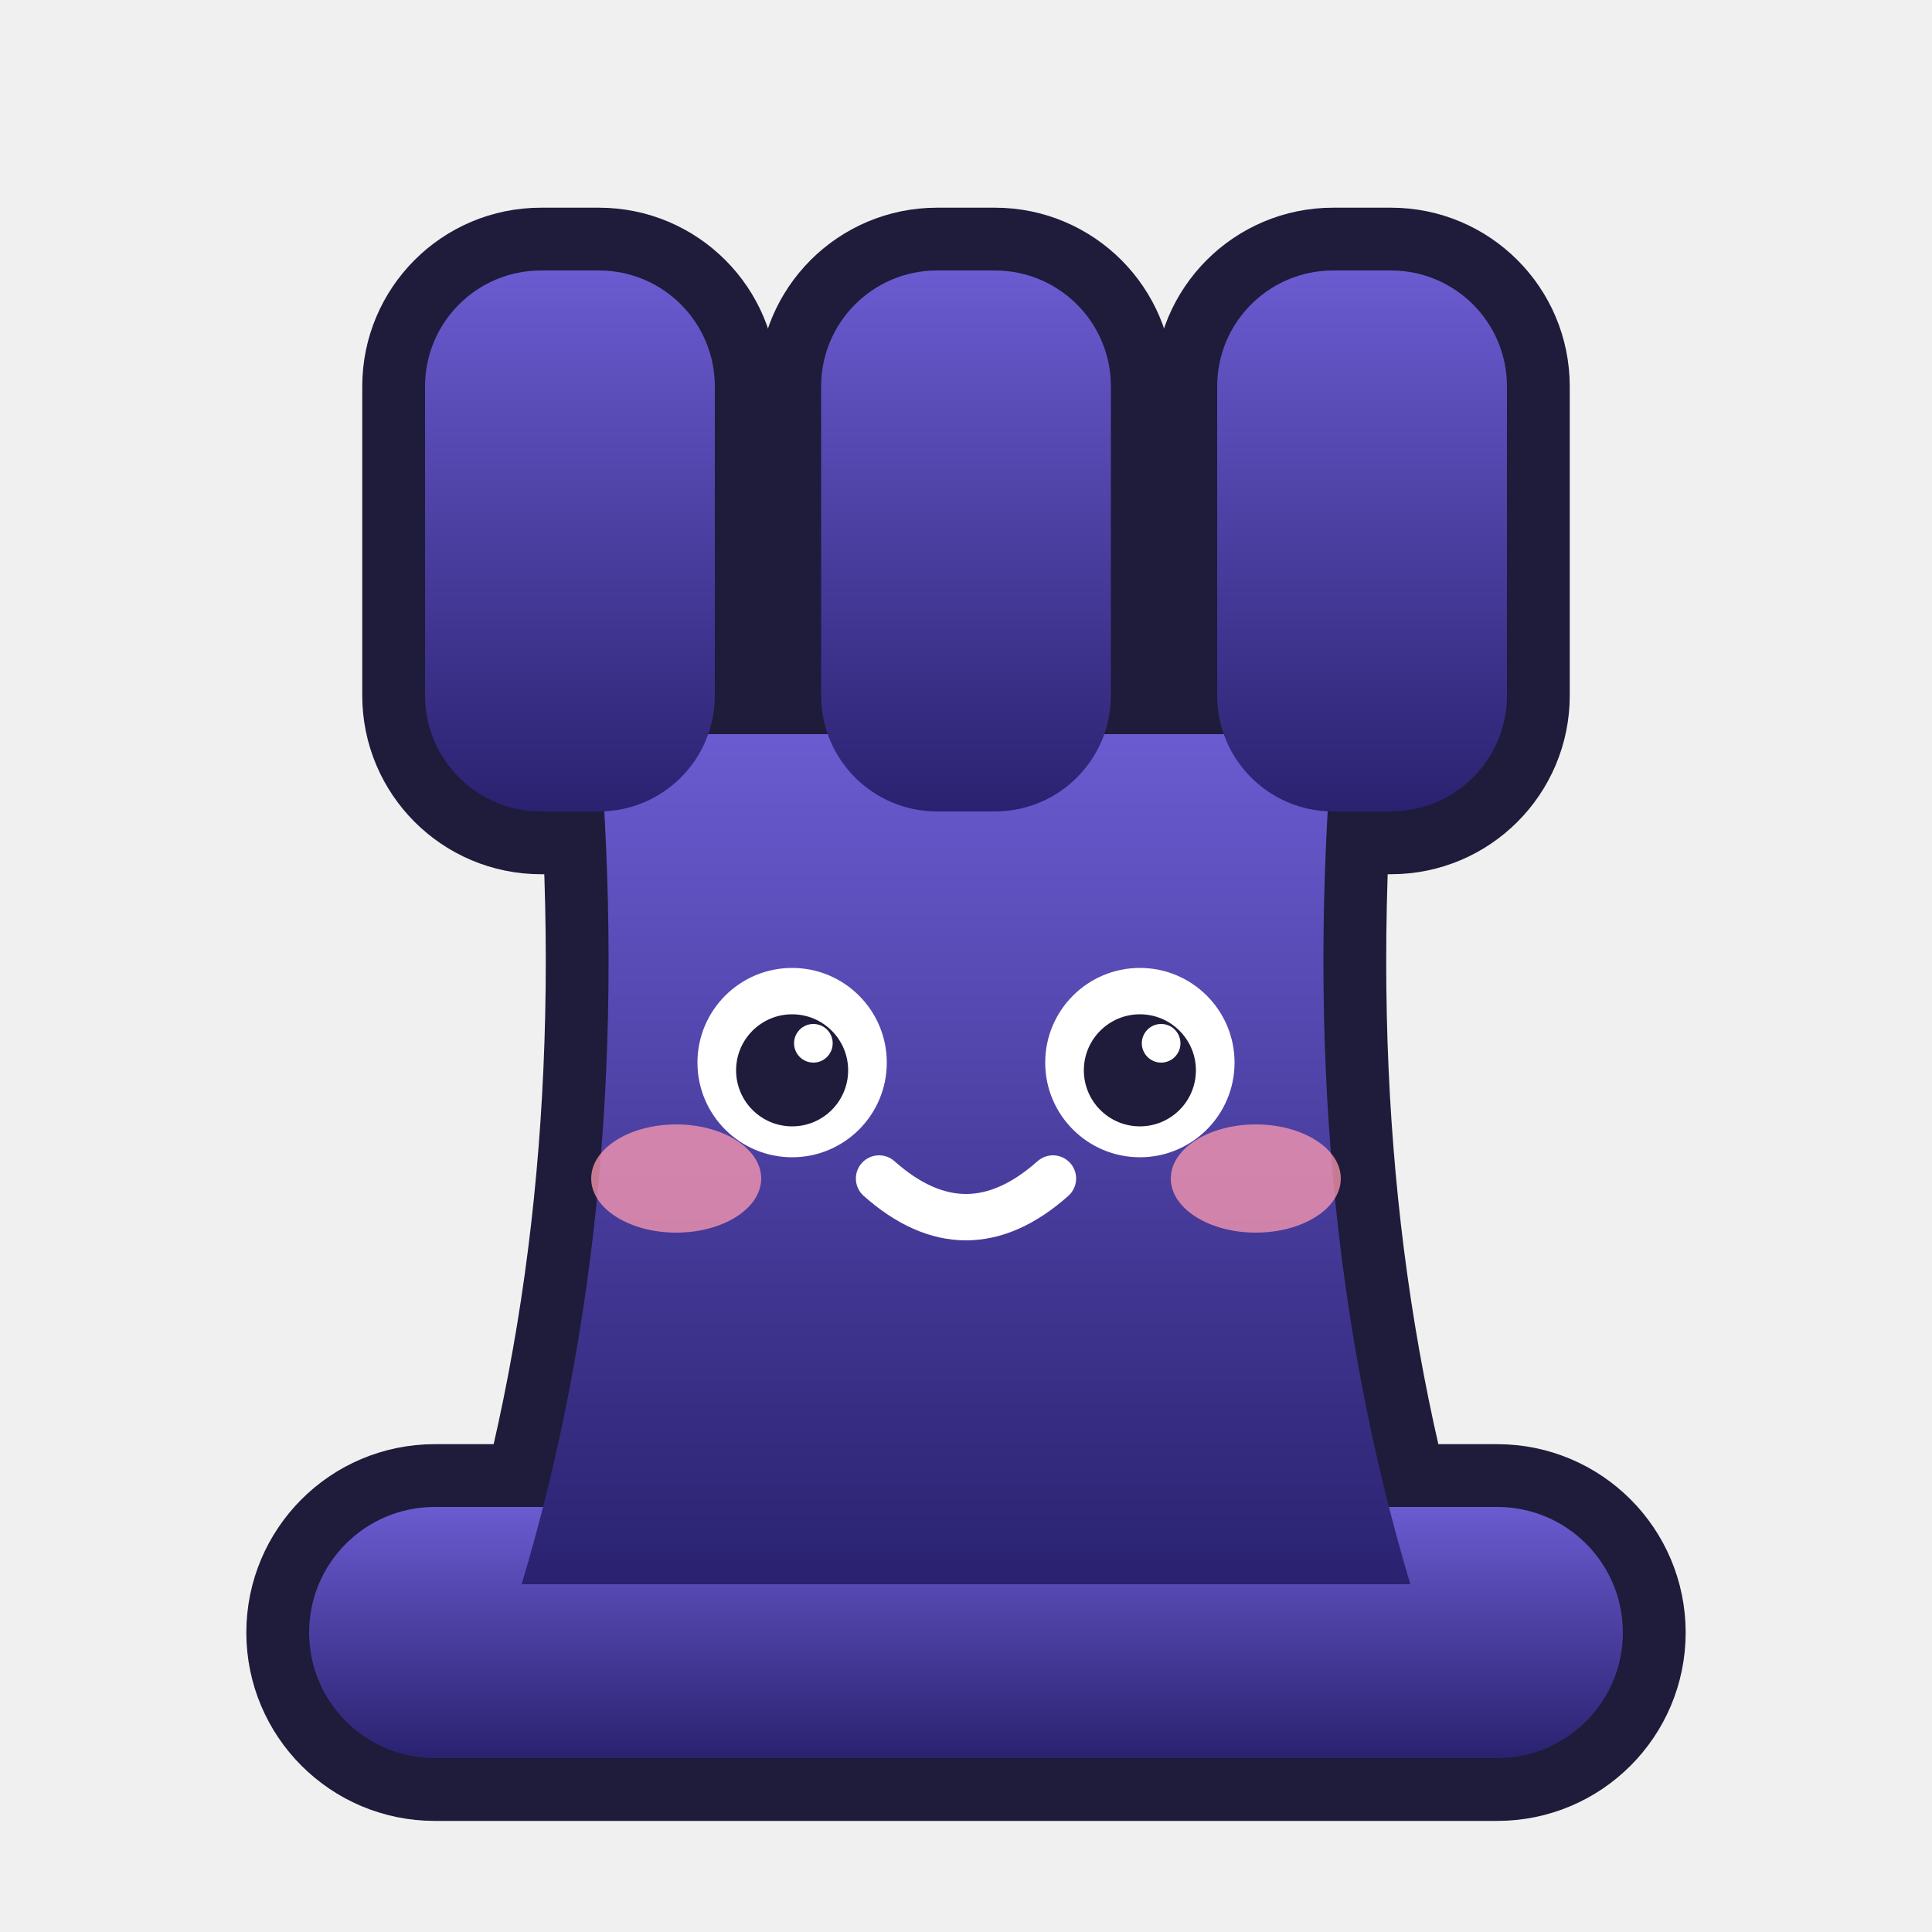
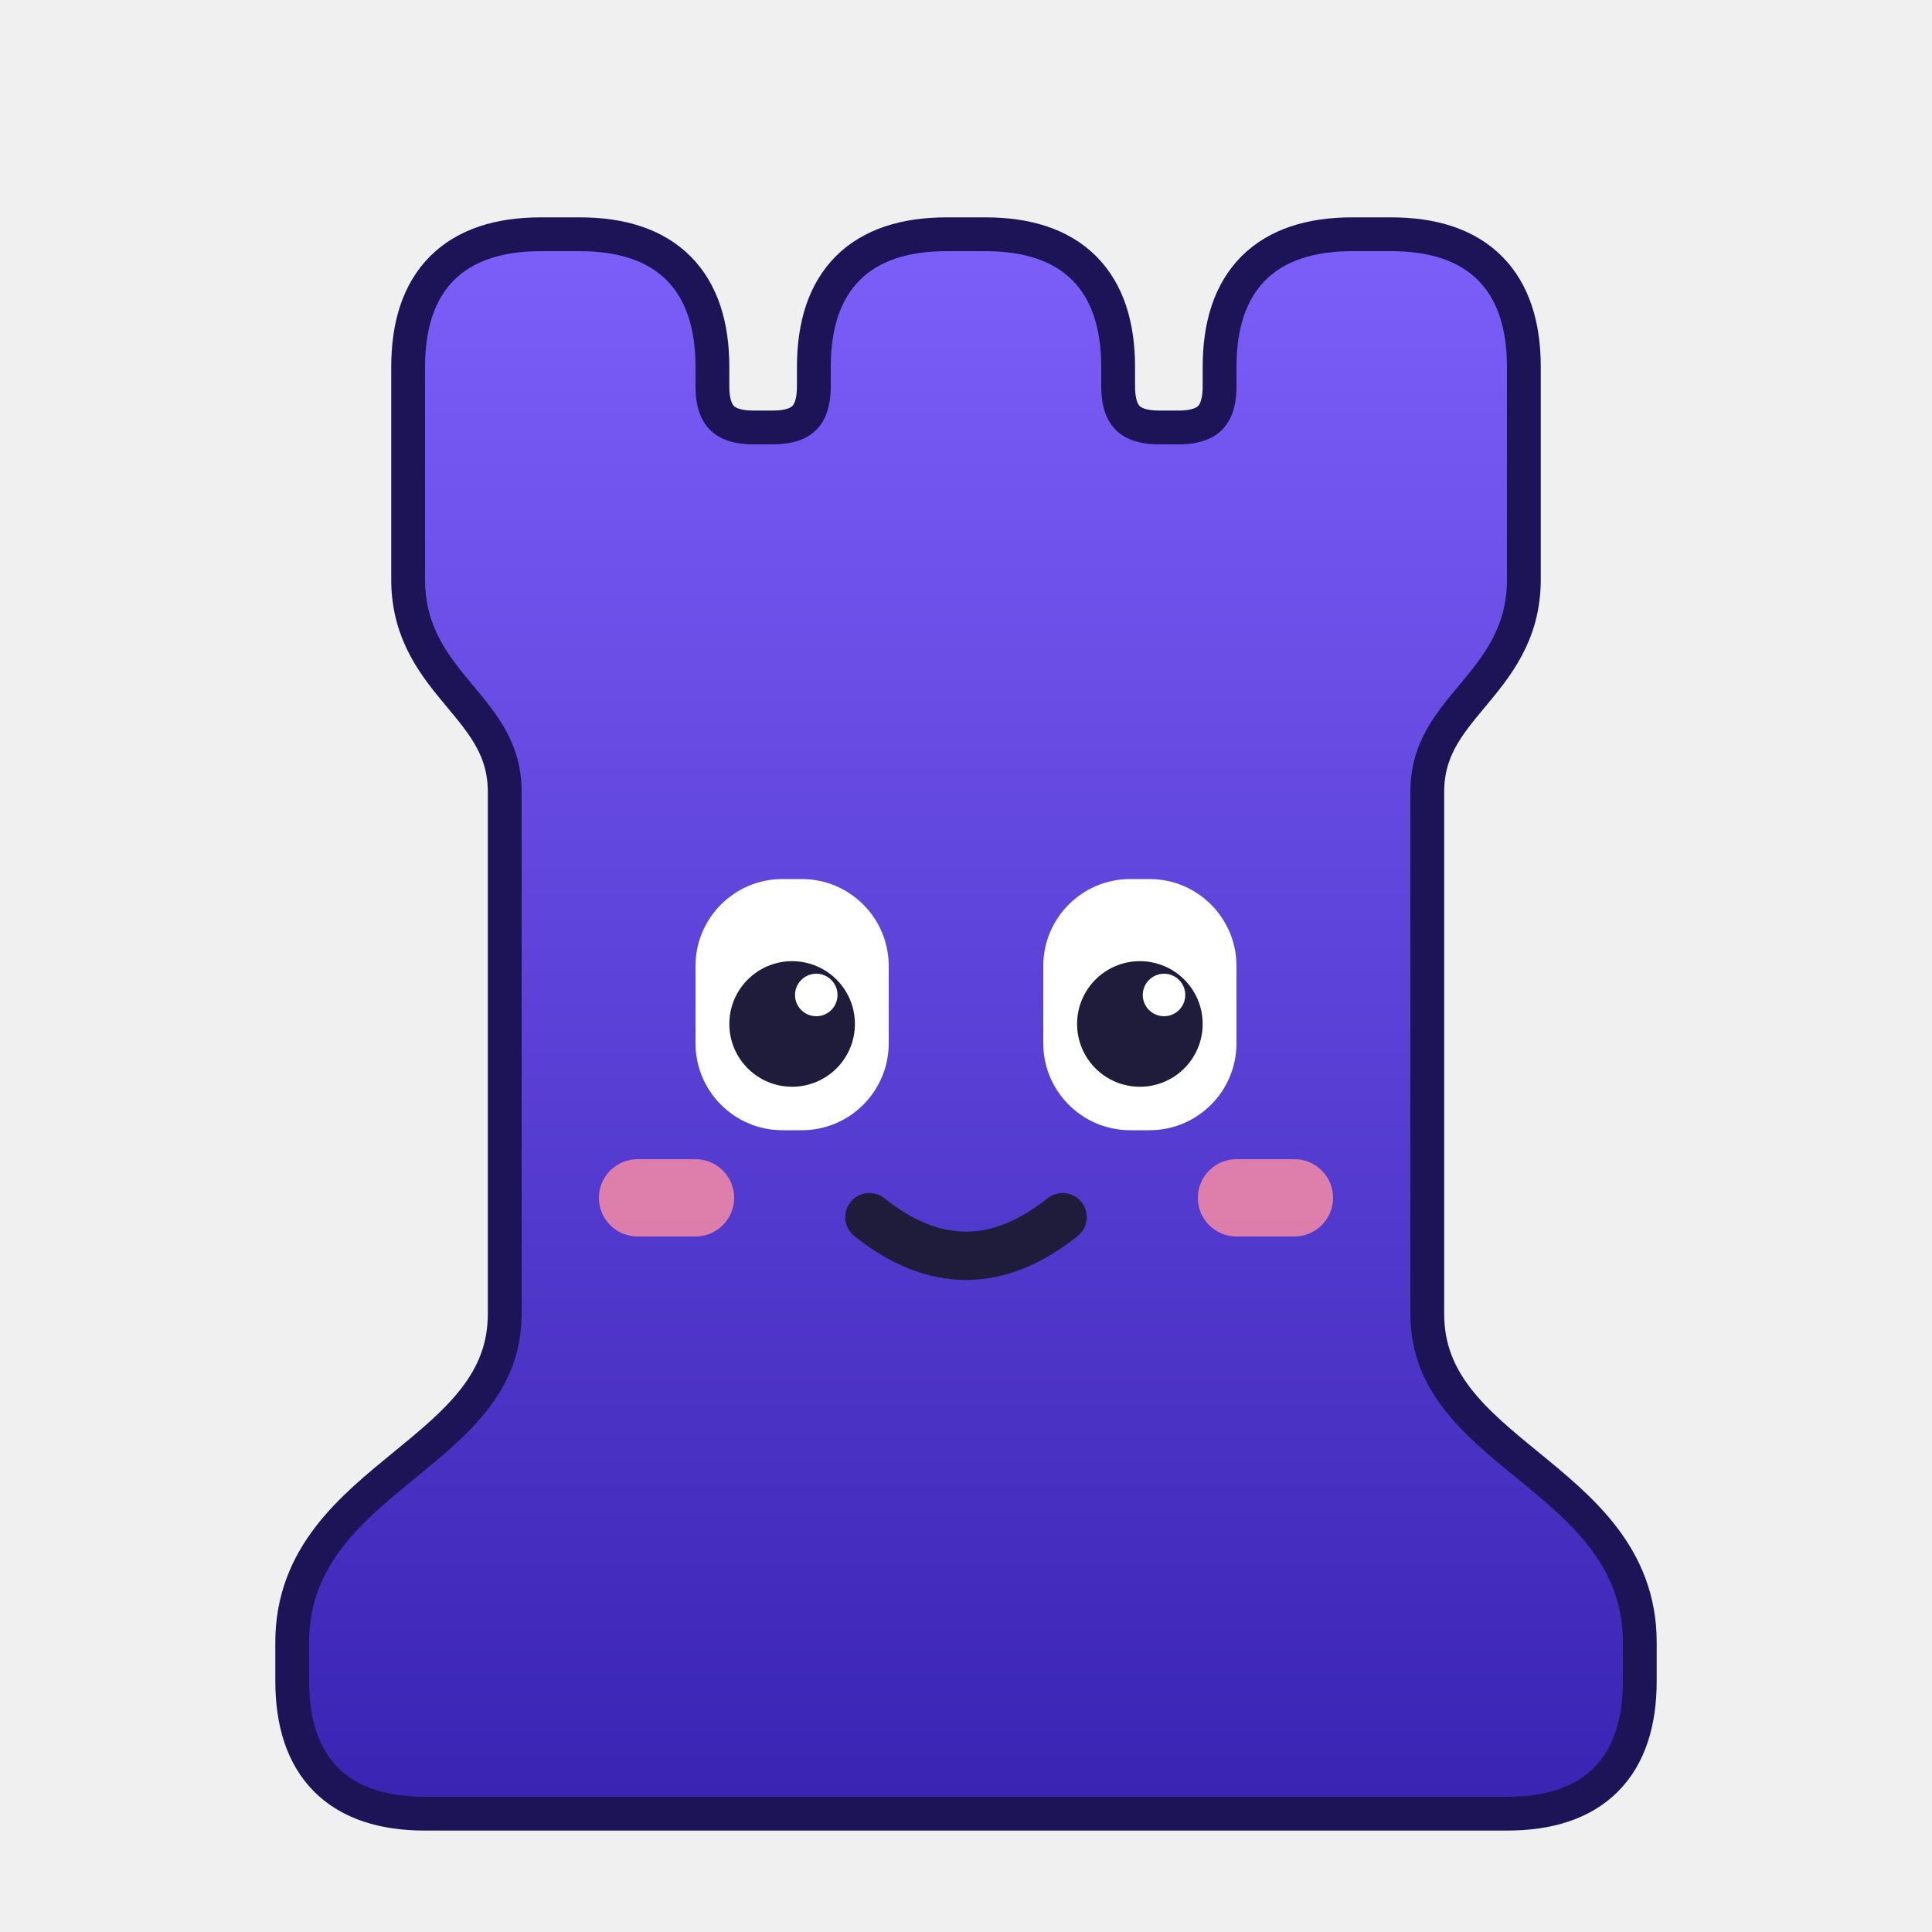
- <svg xmlns="http://www.w3.org/2000/svg" xmlns:xlink="http://www.w3.org/1999/xlink" viewBox="0 0 100 100" width="100" height="100">
+ <svg xmlns="http://www.w3.org/2000/svg" xmlns:xlink="http://www.w3.org/1999/xlink" viewBox="0 0 200 200" width="100" height="100">
  <defs>
    <g id="sbr">
-       <rect x="16" y="78" width="68" height="13" rx="6.5" />
-       <path d="M27 82 Q33 62 31 38 H69 Q67 62 73 82Z" />
-       <rect x="22" y="14" width="15" height="28" rx="6" />
-       <rect x="42.5" y="14" width="15" height="28" rx="6" />
-       <rect x="63" y="14" width="15" height="28" rx="6" />
+       <path d="M44 38 Q44 26 56 26 H60 Q72 26 72 38 V40 Q72 46 78 46 H80 Q86 46 86 40 V38 Q86 26 98 26 H102 Q114 26 114 38 V40 Q114 46 120 46 H122 Q128 46 128 40 V38 Q128 26 140 26 H144 Q156 26 156 38 V60 C156 70 146 72 146 82 V136 C146 152 168 154 168 170 V174 Q168 186 156 186 H44 Q32 186 32 174 V170 C32 154 54 152 54 136 V82 C54 72 44 70 44 60 Z" />
    </g>
-     <linearGradient id="gbr" x1="0" y1="0" x2="0" y2="1">
-       <stop offset="0" stop-color="#6a5bd0" />
-       <stop offset="1" stop-color="#2a2270" />
+     <linearGradient id="gbr" gradientUnits="userSpaceOnUse" x1="0" y1="10" x2="0" y2="186">
+       <stop offset="0" stop-color="#8263ff" />
+       <stop offset="1" stop-color="#3a24b4" />
+     </linearGradient>
+     <radialGradient id="lbr" cx="0.32" cy="0.2" r="0.62">
+       <stop offset="0" stop-color="#fff" stop-opacity="0.34" />
+       <stop offset="1" stop-color="#fff" stop-opacity="0" />
+     </radialGradient>
+     <linearGradient id="dbr" gradientUnits="userSpaceOnUse" x1="0" y1="140" x2="0" y2="186">
+       <stop offset="0" stop-color="#1f1b3a" stop-opacity="0" />
+       <stop offset="1" stop-color="#1f1b3a" stop-opacity="0.16" />
    </linearGradient>
    <clipPath id="cbr">
      <use xlink:href="#sbr" />
    </clipPath>
  </defs>
-   <use xlink:href="#sbr" fill="#1f1b3a" stroke="#1f1b3a" stroke-width="6.5" stroke-linejoin="round" />
+   <use xlink:href="#sbr" fill="#1d1458" stroke="#1d1458" stroke-width="7" stroke-linejoin="round" />
  <use xlink:href="#sbr" fill="url(#gbr)" />
  <g clip-path="url(#cbr)">
-     <ellipse cx="36" cy="36" rx="16" ry="32" transform="rotate(-18 36 36)" fill="#fff" opacity="0.096" />
+     <rect width="200" height="200" fill="url(#lbr)" />
+     <rect y="140" width="200" height="60" fill="url(#dbr)" />
  </g>
-   <circle cx="41" cy="55" r="4.9" fill="#ffffff" />
-   <circle cx="41" cy="55.4" r="2.9" fill="#1f1b3a" />
-   <circle cx="42.1" cy="54" r="1" fill="#fff" />
-   <circle cx="59" cy="55" r="4.9" fill="#ffffff" />
-   <circle cx="59" cy="55.4" r="2.9" fill="#1f1b3a" />
-   <circle cx="60.1" cy="54" r="1" fill="#fff" />
-   <ellipse cx="35" cy="61" rx="4.4" ry="2.8" fill="#ff9bb0" opacity="0.75" />
-   <ellipse cx="65" cy="61" rx="4.4" ry="2.8" fill="#ff9bb0" opacity="0.75" />
-   <path d="M45.5 61 Q50 65 54.5 61" stroke="#ffffff" stroke-width="2.4" stroke-linecap="round" fill="none" />
+   <rect x="72" y="91" width="20" height="26" rx="9" fill="#fff" />
+   <circle cx="82" cy="106" r="6.5" fill="#1f1b3a" />
+   <circle cx="84.5" cy="103" r="2.2" fill="#fff" />
+   <rect x="108" y="91" width="20" height="26" rx="9" fill="#fff" />
+   <circle cx="118" cy="106" r="6.5" fill="#1f1b3a" />
+   <circle cx="120.5" cy="103" r="2.2" fill="#fff" />
+   <rect x="62" y="120" width="14" height="8" rx="4" fill="#ff8fa3" opacity="0.8" />
+   <rect x="124" y="120" width="14" height="8" rx="4" fill="#ff8fa3" opacity="0.8" />
+   <path d="M90 126 Q100 134 110 126" fill="none" stroke="#1f1b3a" stroke-width="5" stroke-linecap="round" />
</svg>
